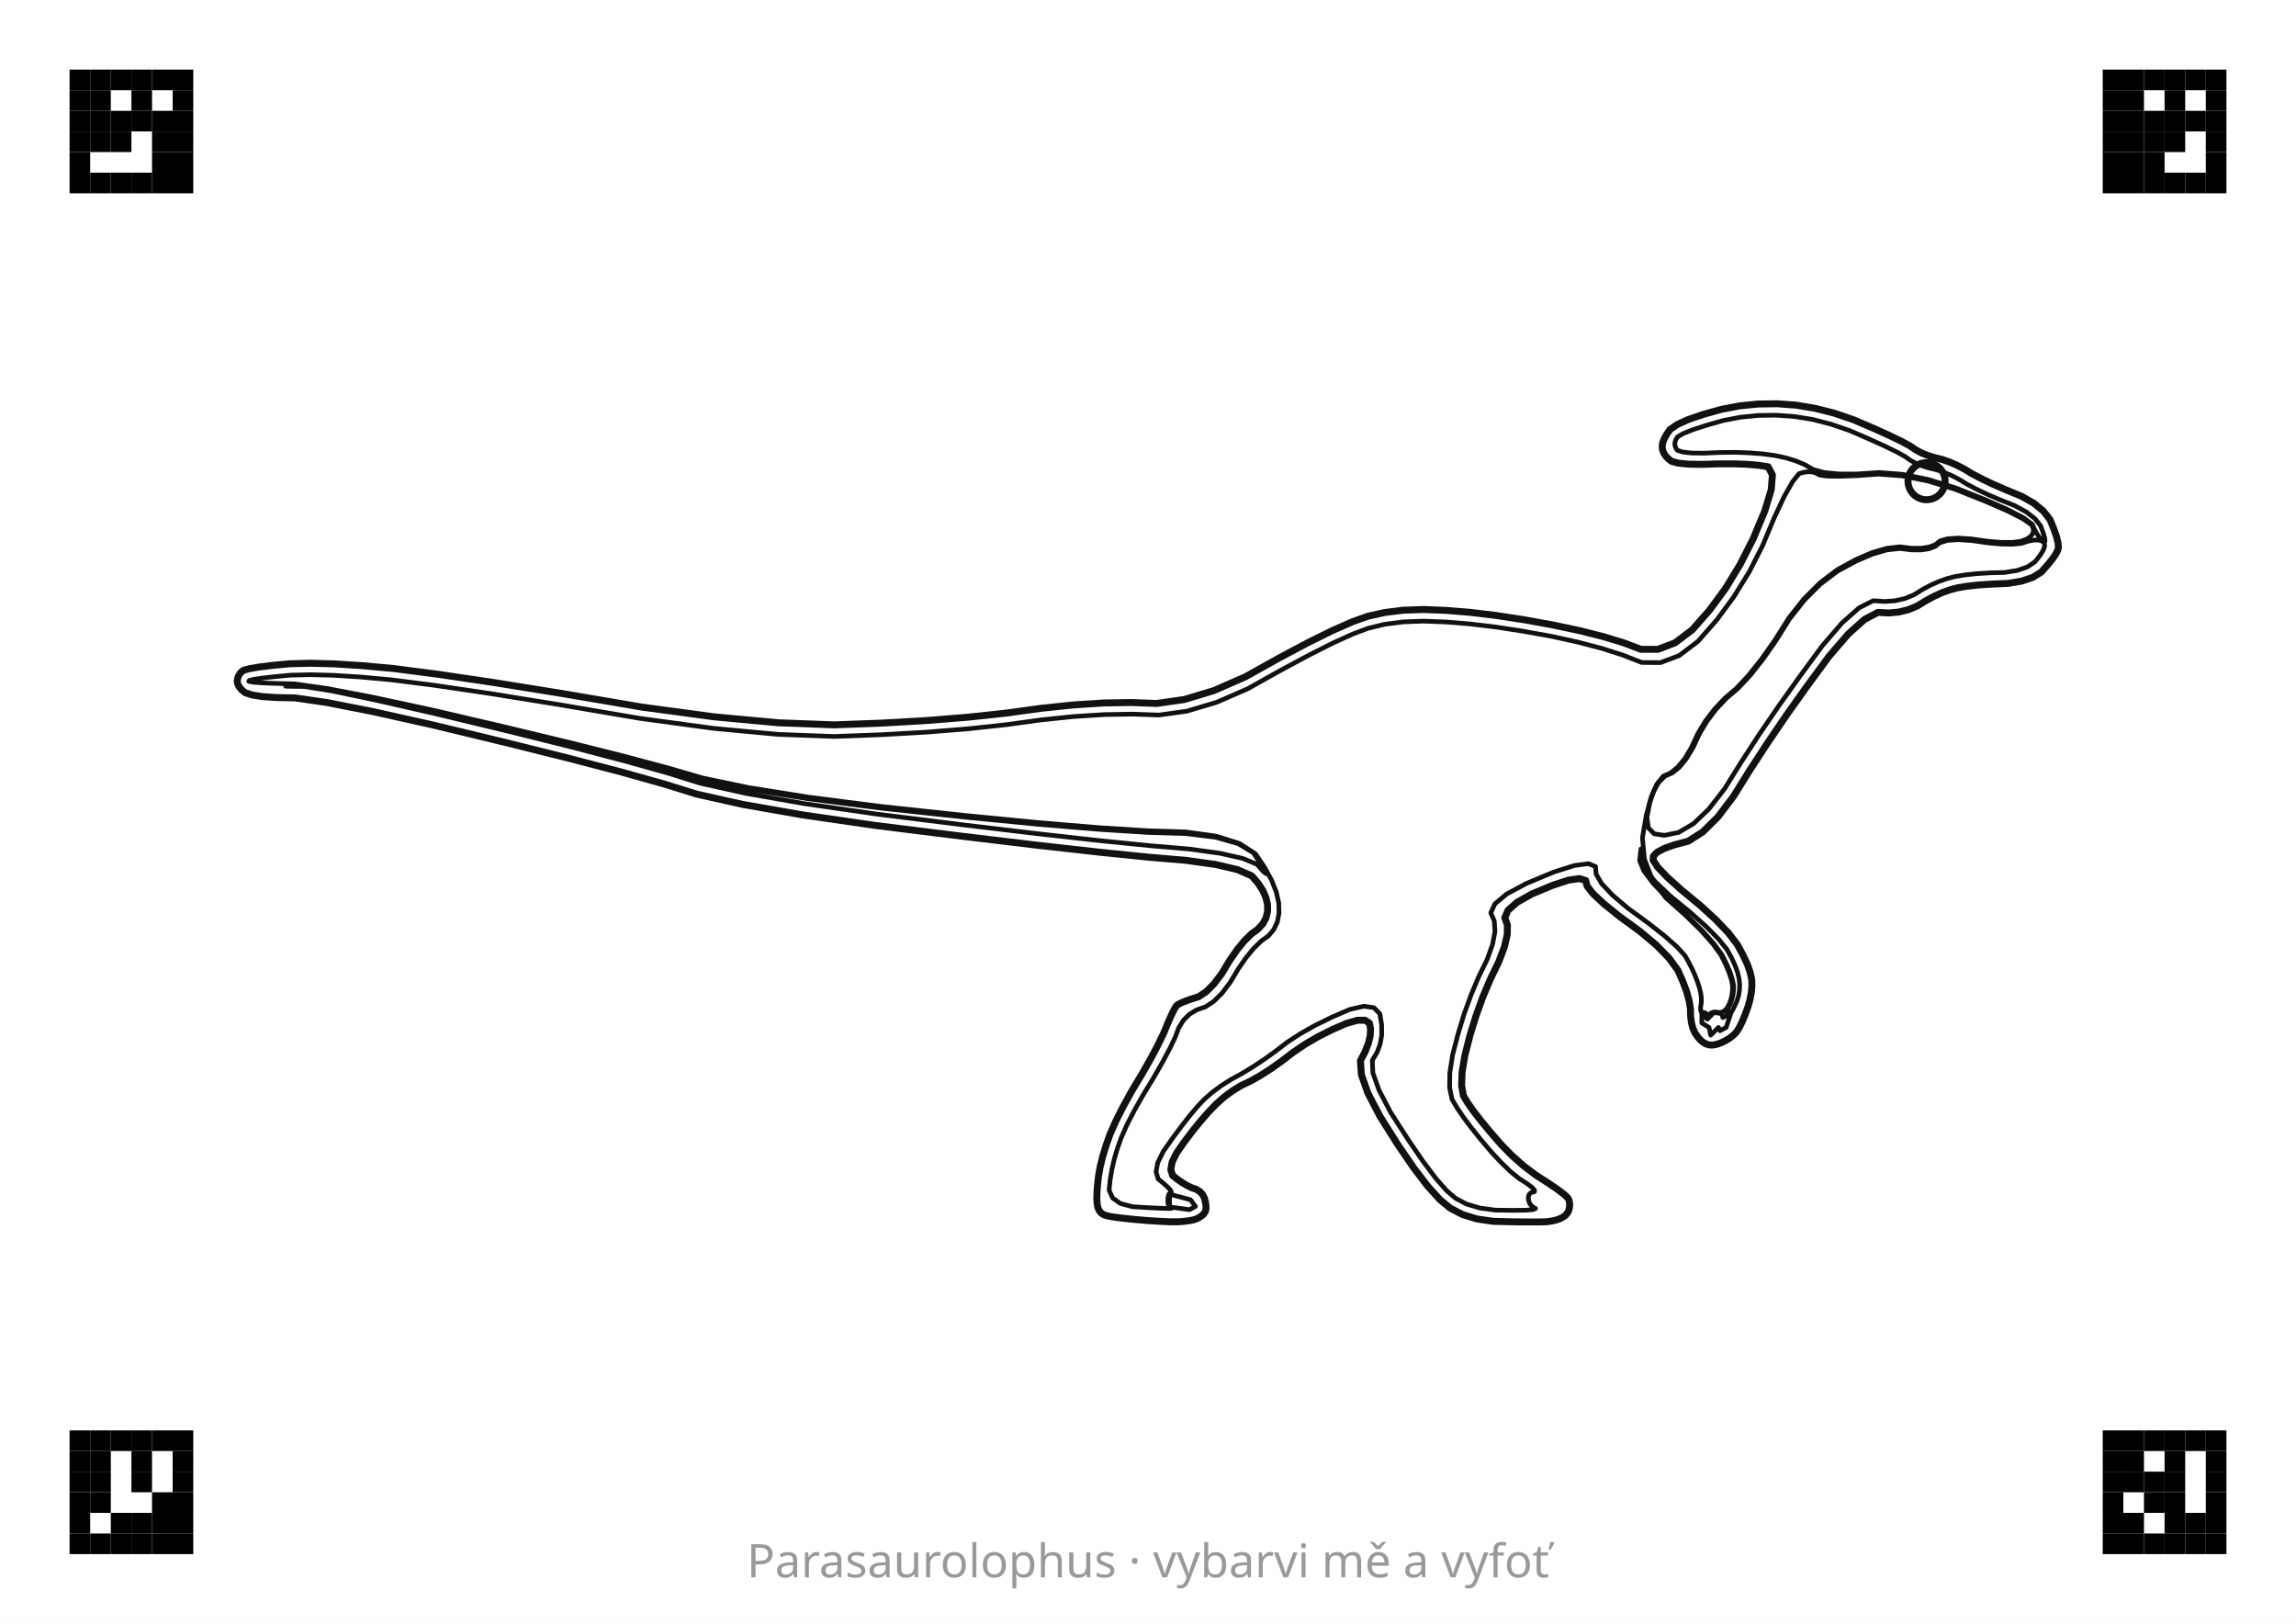
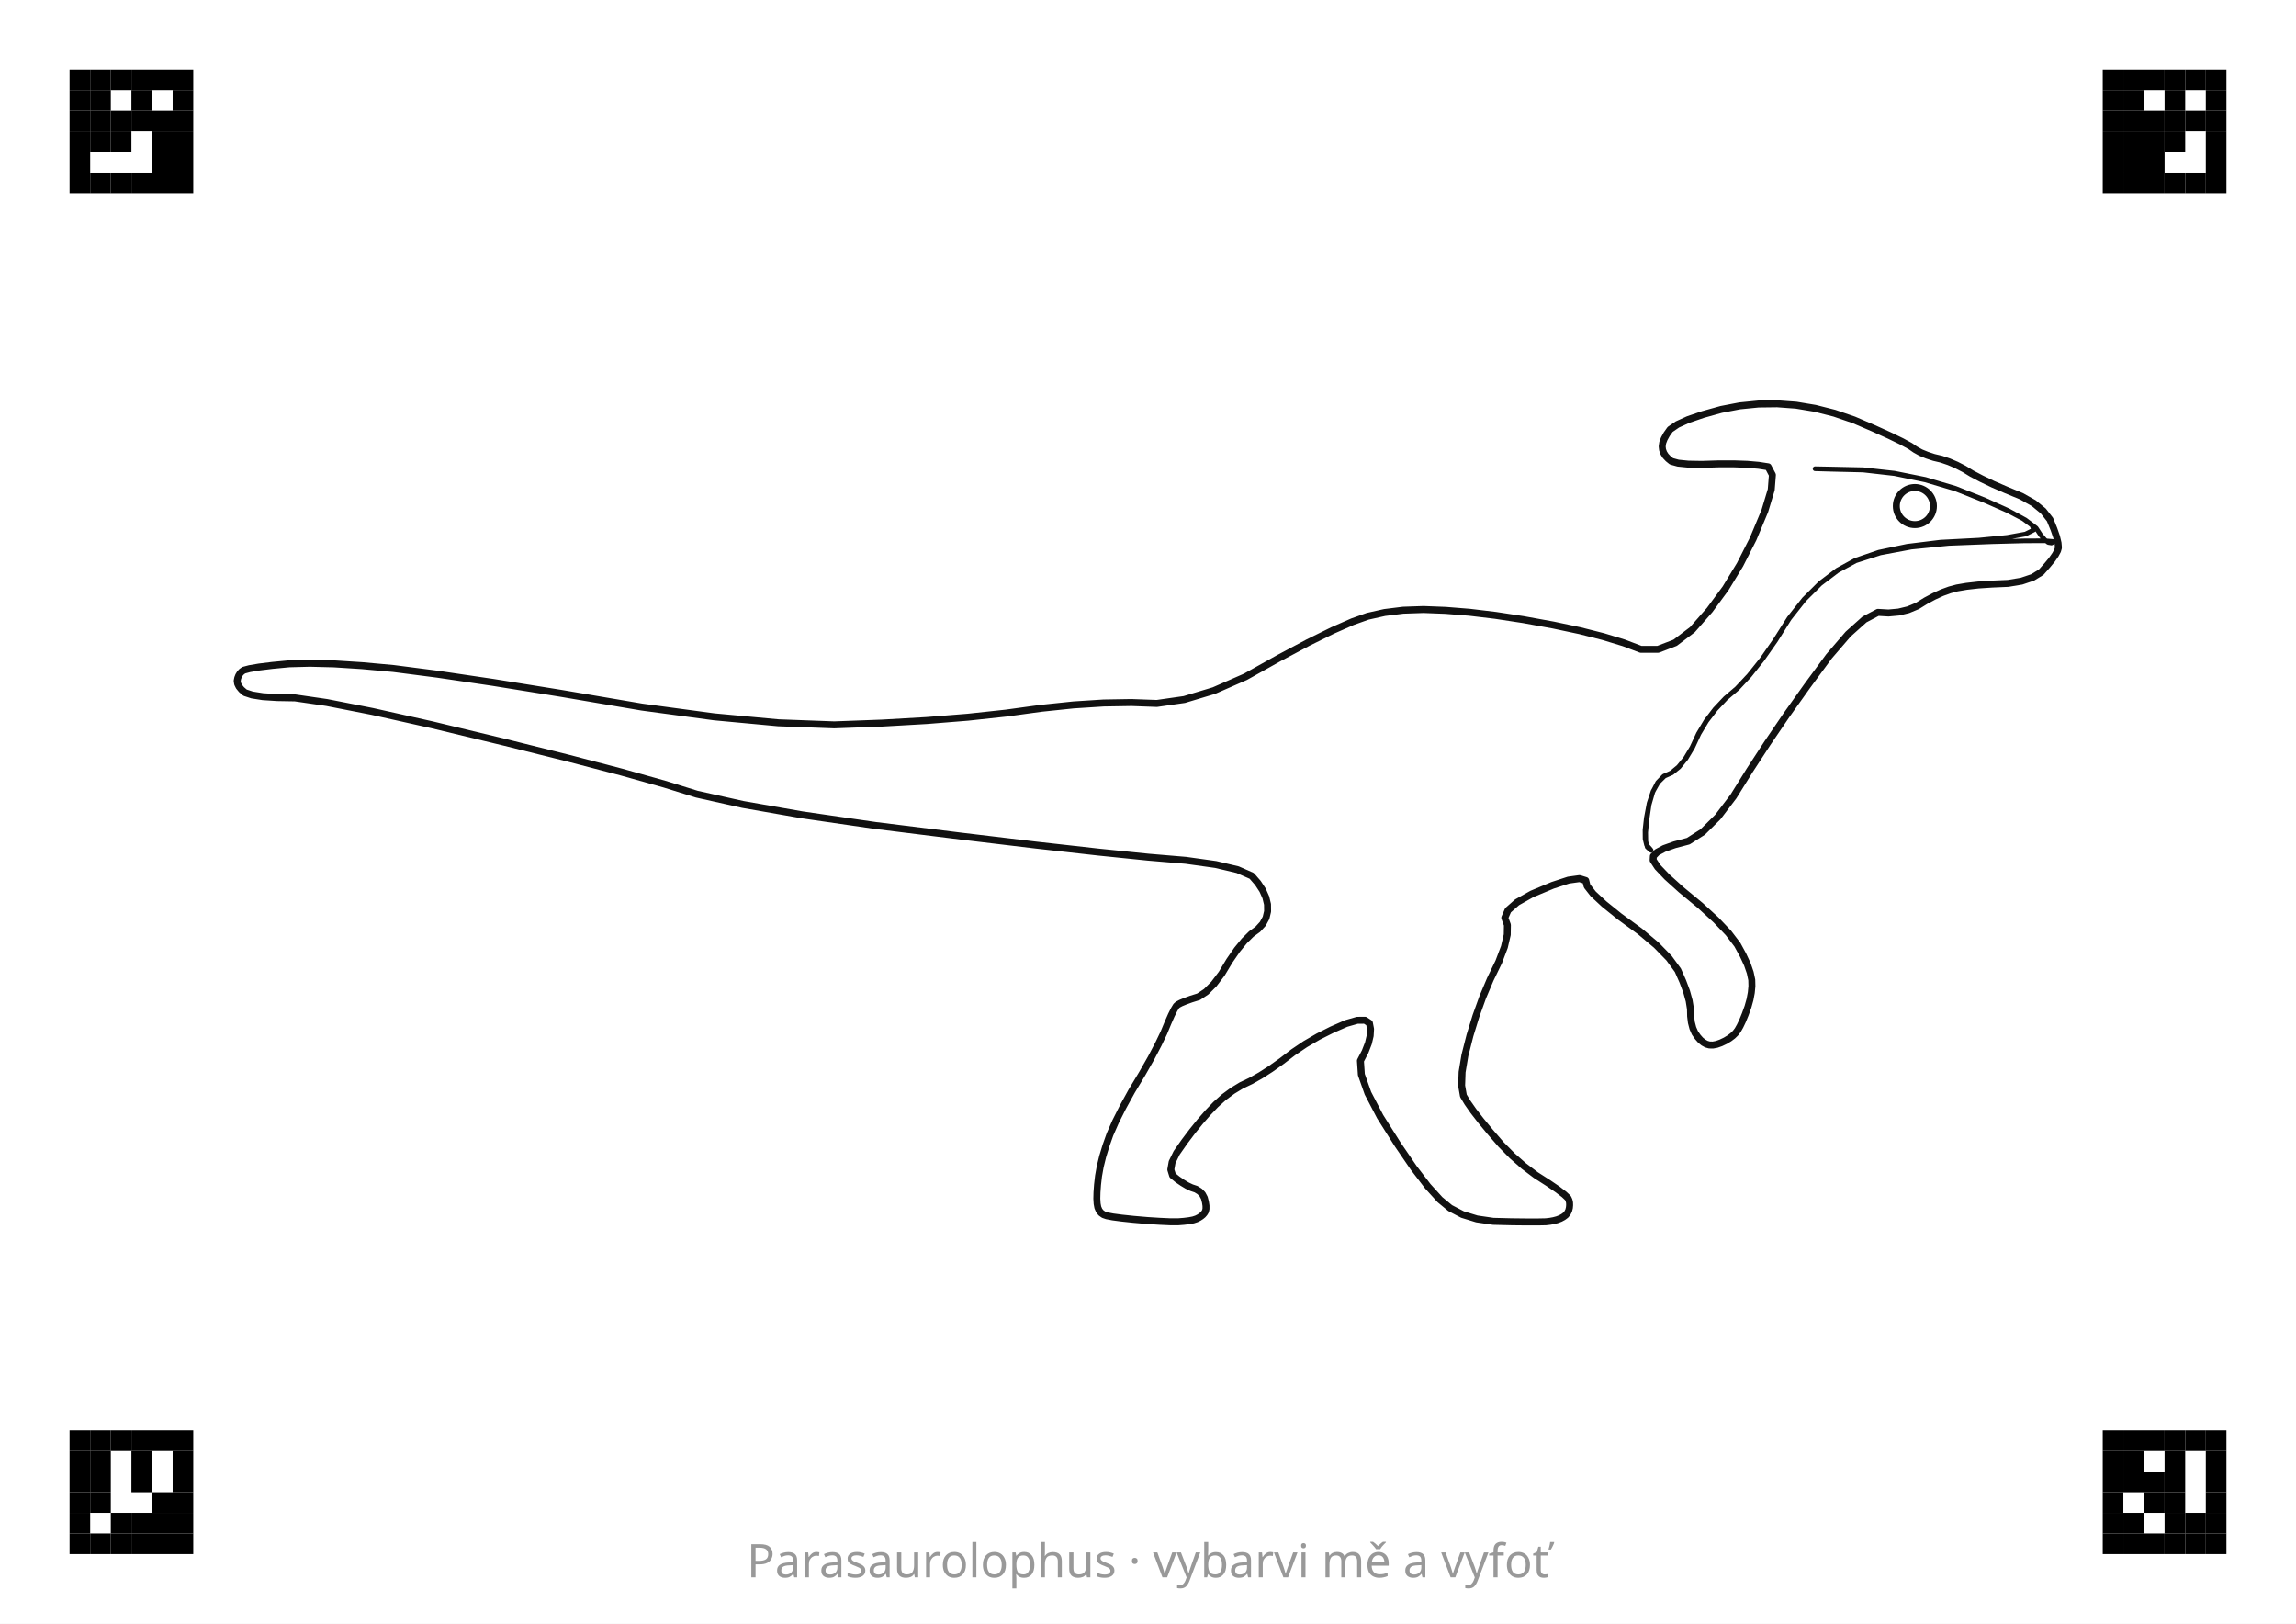
<svg xmlns="http://www.w3.org/2000/svg" width="297.0mm" height="210.0mm" viewBox="0 0 297.0 210.0">
  <rect width="100%" height="100%" fill="#fff" />
-   <polygon points="216.75,57.89 216.96,58.23 217.65,58.46 218.80,58.59 220.42,58.61 222.51,58.52 224.47,58.50 226.31,58.57 228.03,58.70 229.62,58.92 231.06,59.23 232.35,59.63 233.50,60.12 234.50,60.71 235.95,61.11 237.85,61.30 240.21,61.30 243.01,61.11 246.07,61.34 249.38,62.00 252.95,63.09 256.77,64.61 259.70,65.90 261.75,66.97 262.90,67.82 263.17,68.45 263.45,68.98 263.75,69.43 264.05,69.79 264.38,70.05 264.53,70.01 264.51,69.65 264.32,68.98 263.96,68.00 263.23,67.08 262.11,66.21 260.62,65.40 258.74,64.65 257.08,63.94 255.65,63.26 254.43,62.62 253.43,62.01 252.43,61.49 251.44,61.08 250.46,60.75 249.47,60.52 248.58,60.23 247.78,59.89 247.06,59.50 246.44,59.05 245.35,58.45 243.79,57.69 241.78,56.78 239.29,55.70 236.85,54.86 234.44,54.24 232.06,53.86 229.72,53.70 227.42,53.73 225.14,53.96 222.89,54.39 220.68,55.02 218.96,55.58 217.74,56.07 217.01,56.49 216.78,56.85 216.66,57.20 216.65,57.55" fill="none" stroke="#111" stroke-width="0.6" stroke-linejoin="round" />
-   <polygon points="263.04,68.44 262.82,67.90 261.71,67.12 259.69,66.09 256.77,64.82 252.95,63.30 249.38,62.21 246.07,61.55 243.01,61.32 240.21,61.52 238.00,61.60 236.38,61.58 235.36,61.44 234.93,61.19 234.45,61.04 233.92,61.01 233.35,61.08 232.72,61.26 231.88,62.30 230.80,64.20 229.51,66.96 227.99,70.59 226.25,74.00 224.27,77.20 222.07,80.18 219.64,82.95 217.21,84.79 214.79,85.70 212.36,85.68 209.93,84.73 207.17,83.85 204.08,83.04 200.66,82.29 196.91,81.62 193.38,81.08 190.08,80.69 187.00,80.44 184.14,80.33 181.51,80.43 179.11,80.74 176.94,81.27 174.99,82.00 172.46,83.15 169.36,84.71 165.67,86.69 161.40,89.08 157.35,90.84 153.52,91.98 149.91,92.48 146.52,92.36 142.84,92.42 138.89,92.67 134.65,93.11 130.13,93.73 125.20,94.26 119.85,94.69 114.09,95.02 107.91,95.25 100.64,94.98 92.29,94.20 82.84,92.92 72.30,91.13 63.42,89.70 56.17,88.63 50.58,87.92 46.63,87.56 43.15,87.34 40.13,87.26 37.58,87.32 35.49,87.52 33.91,87.70 32.83,87.86 32.25,88.00 32.18,88.12 32.73,88.23 33.90,88.32 35.69,88.39 38.10,88.45 42.30,89.04 48.30,90.19 56.10,91.87 65.69,94.11 73.96,96.10 80.92,97.85 86.55,99.36 90.88,100.62 96.87,101.87 104.53,103.09 113.86,104.29 124.86,105.47 134.31,106.39 142.22,107.05 148.59,107.45 153.41,107.60 157.32,108.14 160.32,109.09 162.41,110.44 163.59,112.19 164.48,113.83 165.09,115.35 165.41,116.77 165.45,118.07 165.24,119.22 164.78,120.21 164.08,121.04 163.13,121.72 162.17,122.66 161.17,123.87 160.16,125.34 159.12,127.07 158.07,128.46 157.00,129.52 155.91,130.23 154.80,130.61 153.86,131.18 153.08,131.96 152.47,132.94 152.03,134.12 151.34,135.57 150.42,137.30 149.27,139.31 147.88,141.60 146.71,143.66 145.76,145.51 145.04,147.14 144.54,148.55 144.13,149.94 143.82,151.29 143.60,152.62 143.47,153.93 143.92,154.94 144.92,155.65 146.50,156.07 148.64,156.20 150.20,156.27 151.17,156.30 151.56,156.28 151.37,156.20 151.22,156.04 151.12,155.79 151.07,155.45 151.07,155.03 151.12,154.69 151.21,154.44 151.34,154.28 151.52,154.20 151.46,153.99 151.15,153.63 150.61,153.13 149.82,152.49 149.54,151.57 149.76,150.37 150.49,148.90 151.72,147.15 152.87,145.61 153.92,144.27 154.88,143.13 155.76,142.20 156.77,141.31 157.92,140.45 159.21,139.63 160.64,138.85 162.08,137.97 163.54,137.01 165.01,135.95 166.49,134.81 168.19,133.70 170.11,132.62 172.25,131.57 174.61,130.55 176.43,130.14 177.73,130.33 178.49,131.12 178.72,132.51 178.74,133.81 178.54,135.01 178.13,136.12 177.51,137.14 177.59,138.77 178.39,141.01 179.89,143.87 182.11,147.33 184.05,150.17 185.73,152.40 187.14,154.00 188.29,154.98 189.71,155.73 191.43,156.24 193.43,156.51 195.71,156.54 197.34,156.52 198.32,156.44 198.63,156.30 198.29,156.11 198.03,155.87 197.84,155.58 197.73,155.25 197.70,154.87 197.75,154.58 197.91,154.35 198.15,154.20 198.49,154.13 198.50,153.92 198.17,153.56 197.50,153.06 196.50,152.42 195.40,151.53 194.21,150.38 192.91,148.99 191.52,147.35 190.31,145.84 189.29,144.48 188.46,143.25 187.82,142.16 187.51,140.66 187.54,138.76 187.90,136.45 188.60,133.74 189.39,131.15 190.29,128.67 191.28,126.32 192.37,124.09 193.07,122.15 193.38,120.49 193.30,119.13 192.84,118.06 193.38,116.89 194.91,115.62 197.45,114.26 200.98,112.79 203.65,111.94 205.46,111.70 206.39,112.07 206.46,113.05 207.18,114.28 208.55,115.74 210.56,117.45 213.22,119.39 215.34,121.06 216.91,122.45 217.94,123.57 218.42,124.41 218.85,125.24 219.22,126.06 219.54,126.87 219.81,127.68 219.99,128.41 220.08,129.07 220.08,129.66 219.99,130.18 219.98,130.57 220.04,130.83 220.18,130.95 220.39,130.95 220.56,130.99 220.69,131.08 220.77,131.20 220.80,131.36 220.87,131.43 220.96,131.41 221.07,131.30 221.21,131.11 221.42,130.97 221.70,130.90 222.04,130.89 222.46,130.95 222.83,130.87 223.16,130.65 223.45,130.30 223.70,129.82 223.89,129.30 224.02,128.75 224.10,128.16 224.12,127.54 223.98,126.76 223.68,125.83 223.23,124.75 222.62,123.52 221.54,122.04 219.99,120.30 217.96,118.32 215.46,116.09 213.71,113.68 212.71,111.10 212.46,108.35 212.96,105.42 213.58,103.12 214.31,101.44 215.16,100.38 216.13,99.95 217.05,99.19 217.95,98.09 218.80,96.66 219.62,94.89 220.62,93.24 221.78,91.72 223.11,90.31 224.61,89.03 226.19,87.34 227.85,85.26 229.59,82.79 231.41,79.91 233.37,77.43 235.46,75.35 237.68,73.67 240.04,72.38 242.17,71.46 244.08,70.91 245.77,70.72 247.23,70.90 248.48,70.91 249.52,70.76 250.34,70.45 250.95,69.96 251.93,69.68 253.29,69.59 255.02,69.70 257.12,70.00 258.90,70.15 260.33,70.15 261.44,70.00 262.21,69.70 262.73,69.33 263.00,68.91" fill="none" stroke="#111" stroke-width="0.6" stroke-linejoin="round" />
-   <polygon points="264.42,70.18 264.08,69.95 263.62,69.84 263.04,69.86 262.34,70.00 261.52,70.27 260.38,70.39 258.91,70.37 257.12,70.21 255.02,69.91 253.29,69.80 251.93,69.89 250.95,70.18 250.34,70.66 249.52,70.98 248.48,71.13 247.23,71.12 245.77,70.94 244.08,71.12 242.17,71.68 240.04,72.60 237.68,73.88 235.47,75.55 233.41,77.61 231.49,80.04 229.72,82.87 228.02,85.30 226.39,87.36 224.82,89.03 223.32,90.31 221.99,91.72 220.83,93.24 219.84,94.89 219.02,96.66 218.16,98.09 217.27,99.19 216.34,99.95 215.37,100.38 214.56,101.18 213.90,102.34 213.39,103.87 213.04,105.76 213.23,107.08 213.98,107.84 215.29,108.04 217.14,107.66 219.06,106.53 221.04,104.65 223.09,102.01 225.20,98.62 227.51,95.07 230.04,91.37 232.78,87.53 235.72,83.53 238.29,80.55 240.49,78.61 242.31,77.69 243.76,77.79 245.12,77.70 246.38,77.42 247.56,76.94 248.65,76.26 249.73,75.68 250.79,75.21 251.84,74.84 252.87,74.57 254.14,74.36 255.63,74.20 257.35,74.09 259.29,74.04 260.92,73.78 262.24,73.33 263.23,72.67 263.91,71.81 264.33,71.11 264.50,70.57" fill="none" stroke="#111" stroke-width="0.6" stroke-linejoin="round" />
-   <polygon points="37.77,88.77 39.38,88.79 42.97,89.37 48.56,90.54 56.14,92.27 65.71,94.57 73.94,96.62 80.83,98.43 86.37,99.98 90.56,101.29 96.48,102.61 104.12,103.95 113.49,105.30 124.58,106.68 134.16,107.82 142.23,108.72 148.79,109.38 153.85,109.81 157.83,110.36 160.75,111.02 162.61,111.79 163.39,112.69 163.74,112.98 163.64,112.68 163.10,111.78 162.12,110.28 160.17,109.12 157.27,108.29 153.41,107.81 148.59,107.67 142.22,107.27 134.31,106.61 124.86,105.69 113.86,104.51 104.53,103.31 96.87,102.08 90.88,100.84 86.55,99.57 80.92,98.06 73.96,96.31 65.69,94.32 56.10,92.09 48.51,90.41 42.92,89.30 39.33,88.74 37.74,88.74 36.95,88.74 36.96,88.75" fill="none" stroke="#111" stroke-width="0.6" stroke-linejoin="round" />
-   <polygon points="212.20,110.31 212.09,111.31 212.63,112.62 213.82,114.22 215.65,116.13 218.13,118.35 220.15,120.32 221.69,122.04 222.77,123.52 223.38,124.75 223.83,125.83 224.12,126.76 224.26,127.54 224.24,128.16 224.16,128.75 224.02,129.32 223.81,129.85 223.54,130.35 223.39,130.70 223.34,130.91 223.41,130.96 223.59,130.87 223.73,130.83 223.83,130.83 223.88,130.87 223.90,130.96 223.99,130.87 224.15,130.58 224.38,130.11 224.69,129.45 224.90,128.76 225.01,128.06 225.04,127.33 224.96,126.58 224.76,125.75 224.43,124.84 223.97,123.85 223.38,122.78 222.29,121.44 220.71,119.84 218.62,117.98 216.03,115.86 214.10,114.02 212.83,112.48 212.22,111.22 212.28,110.26 212.29,109.79 212.26,109.80" fill="none" stroke="#111" stroke-width="0.6" stroke-linejoin="round" />
-   <polygon points="223.86,131.17 222.86,131.60 222.71,131.10 221.71,130.95 220.86,131.81 220.14,131.10 220.14,132.31 221.07,132.88 221.29,133.88 222.29,132.88 222.50,133.31 223.29,132.88" fill="none" stroke="#111" stroke-width="0.6" stroke-linejoin="round" />
-   <polygon points="151.29,154.45 151.29,156.10 153.86,156.45 154.64,156.03 154.00,155.17" fill="none" stroke="#111" stroke-width="0.6" stroke-linejoin="round" />
+   <polygon points="265.71,70.04 265.37,70.23 264.96,70.16 264.50,69.81 263.97,69.19 263.38,68.29 261.99,67.24 259.78,66.04 256.77,64.68 252.95,63.16 249.04,62.00 245.06,61.20 241.00,60.75 236.86,60.66 234.79,60.62 234.79,60.63 236.86,60.69 241.00,60.79 245.06,61.25 249.04,62.07 252.95,63.23 256.77,64.75 259.69,66.04 261.72,67.10 262.85,67.94 263.08,68.54 262.01,69.07 259.65,69.50 255.98,69.86 251.02,70.12 246.71,70.65 243.04,71.42 240.04,72.45 237.68,73.74 235.46,75.42 233.38,77.49 231.44,79.95 229.63,82.81 227.91,85.28 226.25,87.35 224.68,89.03 223.18,90.31 221.85,91.72 220.69,93.24 219.70,94.89 218.88,96.66 218.02,98.09 217.12,99.19 216.20,99.95 215.23,100.38 214.43,101.21 213.80,102.43 213.33,104.05 213.03,106.07 212.88,107.66 212.90,108.82 213.08,109.55 213.42,109.86 213.58,109.98 213.56,109.93 213.37,109.70 212.99,109.29 212.80,108.50 212.79,107.34 212.96,105.80 213.32,103.89 213.83,102.35 214.49,101.18 215.30,100.38 216.27,99.95 217.20,99.19 218.09,98.09 218.95,96.66 219.77,94.89 220.76,93.24 221.92,91.72 223.25,90.31 224.75,89.03 226.32,87.35 227.96,85.29 229.68,82.84 231.46,80.00 233.39,77.55 235.46,75.49 237.68,73.81 240.04,72.53 243.22,71.51 247.23,70.76 252.06,70.28 257.72,70.06 261.88,69.95 264.54,69.94" fill="none" stroke="#111" stroke-width="0.6" stroke-linejoin="round" />
  <polygon points="265.68,68.42 265.18,67.20 264.31,66.09 263.08,65.08 261.48,64.18 259.52,63.37 257.79,62.62 256.31,61.91 255.07,61.26 254.07,60.65 253.08,60.14 252.10,59.72 251.13,59.39 250.16,59.16 249.28,58.87 248.47,58.54 247.75,58.14 247.11,57.70 245.99,57.09 244.40,56.32 242.34,55.39 239.80,54.30 237.29,53.44 234.80,52.81 232.33,52.40 229.88,52.22 227.46,52.25 225.04,52.49 222.65,52.95 220.28,53.61 218.38,54.26 216.97,54.90 216.04,55.54 215.60,56.16 215.28,56.74 215.08,57.26 215.01,57.74 215.06,58.17 215.21,58.58 215.45,58.96 215.79,59.32 216.21,59.66 217.08,59.90 218.40,60.03 220.15,60.06 222.35,59.99 224.30,59.99 226.02,60.05 227.49,60.18 228.72,60.37 229.27,61.42 229.12,63.33 228.29,66.08 226.78,69.69 225.08,73.03 223.21,76.10 221.15,78.90 218.92,81.44 216.69,83.13 214.47,83.98 212.25,83.98 210.04,83.14 207.41,82.34 204.37,81.57 200.93,80.84 197.07,80.14 193.46,79.59 190.11,79.19 187.00,78.94 184.14,78.83 181.51,78.92 179.10,79.22 176.91,79.71 174.95,80.41 172.38,81.54 169.22,83.10 165.46,85.10 161.11,87.53 157.02,89.32 153.20,90.47 149.64,90.98 146.36,90.86 142.76,90.92 138.86,91.17 134.65,91.61 130.13,92.23 125.20,92.76 119.85,93.19 114.09,93.52 107.91,93.75 100.67,93.48 92.38,92.71 83.03,91.45 72.62,89.68 63.79,88.26 56.55,87.19 50.89,86.46 46.82,86.09 43.22,85.86 40.08,85.78 37.42,85.85 35.22,86.06 33.51,86.27 32.28,86.48 31.53,86.68 31.26,86.87 31.04,87.11 30.87,87.39 30.75,87.70 30.68,88.06 30.74,88.43 30.92,88.80 31.24,89.19 31.69,89.58 32.60,89.88 33.99,90.10 35.84,90.22 38.16,90.26 42.28,90.86 48.19,92.02 55.89,93.74 65.39,96.03 73.57,98.07 80.42,99.86 85.94,101.41 90.13,102.71 96.08,104.04 103.78,105.39 113.22,106.76 124.42,108.15 134.04,109.30 142.07,110.20 148.53,110.86 153.40,111.27 157.26,111.81 160.10,112.48 161.92,113.28 162.72,114.20 163.33,115.13 163.74,116.05 163.96,116.96 163.97,117.87 163.77,118.71 163.35,119.48 162.71,120.18 161.86,120.80 160.96,121.69 160.02,122.84 159.04,124.26 158.03,125.94 157.02,127.27 156.03,128.26 155.05,128.91 154.09,129.21 153.32,129.49 152.74,129.73 152.35,129.94 152.15,130.12 151.88,130.57 151.52,131.29 151.08,132.29 150.56,133.55 149.83,135.07 148.90,136.84 147.75,138.86 146.39,141.12 145.25,143.19 144.31,145.06 143.58,146.72 143.06,148.19 142.64,149.57 142.32,150.87 142.10,152.10 141.97,153.24 141.90,154.22 141.88,155.03 141.92,155.68 142.01,156.16 142.18,156.56 142.43,156.87 142.76,157.10 143.17,157.24 143.95,157.39 145.09,157.54 146.60,157.70 148.47,157.86 150.07,157.96 151.38,158.02 152.41,158.02 153.16,157.96 153.80,157.88 154.34,157.78 154.77,157.64 155.09,157.48 155.37,157.30 155.60,157.11 155.79,156.89 155.93,156.66 156.00,156.35 156.00,155.95 155.93,155.48 155.79,154.93 155.54,154.46 155.18,154.09 154.71,153.80 154.14,153.61 153.55,153.33 152.95,152.97 152.32,152.54 151.68,152.02 151.45,151.27 151.62,150.30 152.21,149.10 153.21,147.67 154.22,146.33 155.23,145.08 156.24,143.92 157.26,142.85 158.32,141.90 159.43,141.08 160.58,140.38 161.78,139.81 163.04,139.10 164.38,138.24 165.79,137.24 167.28,136.10 168.85,135.04 170.52,134.07 172.29,133.18 174.14,132.37 175.57,131.96 176.57,131.95 177.14,132.32 177.29,133.09 177.24,133.96 177.01,134.93 176.59,136.01 175.98,137.19 176.10,138.98 176.95,141.39 178.53,144.42 180.83,148.06 182.89,151.07 184.70,153.43 186.27,155.16 187.59,156.25 189.18,157.08 191.04,157.65 193.16,157.96 195.55,158.02 197.48,158.04 198.95,158.04 199.95,158.02 200.48,157.96 200.98,157.87 201.43,157.75 201.85,157.59 202.22,157.39 202.53,157.16 202.76,156.88 202.92,156.56 203.01,156.20 203.04,155.87 203.03,155.54 202.96,155.24 202.83,154.95 202.34,154.49 201.48,153.83 200.26,153.00 198.67,151.98 197.12,150.81 195.62,149.49 194.17,148.02 192.76,146.39 191.57,144.95 190.59,143.69 189.84,142.62 189.30,141.72 189.07,140.41 189.13,138.66 189.49,136.50 190.15,133.91 190.92,131.41 191.79,128.99 192.78,126.65 193.87,124.40 194.60,122.48 194.97,120.89 194.99,119.63 194.65,118.70 195.07,117.73 196.24,116.70 198.16,115.62 200.84,114.50 202.89,113.83 204.32,113.63 205.12,113.88 205.30,114.60 206.09,115.61 207.50,116.92 209.51,118.54 212.13,120.45 214.26,122.24 215.90,123.92 217.04,125.48 217.68,126.93 218.17,128.24 218.50,129.43 218.67,130.49 218.69,131.42 218.79,132.24 218.98,132.97 219.25,133.59 219.61,134.11 219.97,134.52 220.35,134.83 220.73,135.04 221.12,135.15 221.57,135.16 222.06,135.07 222.60,134.88 223.19,134.60 223.70,134.29 224.14,133.96 224.50,133.61 224.79,133.23 225.09,132.70 225.41,132.03 225.75,131.20 226.11,130.21 226.37,129.28 226.54,128.38 226.62,127.54 226.60,126.73 226.40,125.79 226.03,124.72 225.47,123.52 224.74,122.18 223.58,120.66 221.98,118.98 219.95,117.12 217.48,115.08 215.64,113.42 214.43,112.15 213.84,111.25 213.87,110.73 214.35,110.23 215.26,109.74 216.61,109.26 218.39,108.79 220.26,107.60 222.21,105.67 224.23,103.01 226.34,99.62 228.63,96.11 231.10,92.48 233.76,88.74 236.60,84.88 239.07,82.01 241.18,80.12 242.92,79.20 244.29,79.28 245.60,79.16 246.84,78.86 248.02,78.37 249.12,77.69 250.19,77.12 251.22,76.65 252.21,76.29 253.15,76.04 254.38,75.83 255.89,75.66 257.68,75.54 259.75,75.45 261.50,75.16 262.93,74.68 264.04,74.00 264.82,73.12 265.44,72.37 265.88,71.74 266.16,71.22 266.27,70.83 266.22,70.23 266.03,69.43" fill="none" stroke="#111" stroke-width="0.9" stroke-linejoin="round" />
-   <circle cx="249.21" cy="62.23" r="2.40" fill="none" stroke="#111" stroke-width="0.9" />
+   <circle cx="247.70" cy="65.45" r="2.40" fill="none" stroke="#111" stroke-width="0.9" />
  <rect x="9.000" y="9.000" width="2.667" height="2.667" fill="#000" />
  <rect x="11.667" y="9.000" width="2.667" height="2.667" fill="#000" />
  <rect x="14.333" y="9.000" width="2.667" height="2.667" fill="#000" />
  <rect x="17.000" y="9.000" width="2.667" height="2.667" fill="#000" />
  <rect x="19.667" y="9.000" width="2.667" height="2.667" fill="#000" />
  <rect x="22.333" y="9.000" width="2.667" height="2.667" fill="#000" />
  <rect x="9.000" y="11.667" width="2.667" height="2.667" fill="#000" />
  <rect x="11.667" y="11.667" width="2.667" height="2.667" fill="#000" />
  <rect x="17.000" y="11.667" width="2.667" height="2.667" fill="#000" />
  <rect x="22.333" y="11.667" width="2.667" height="2.667" fill="#000" />
  <rect x="9.000" y="14.333" width="2.667" height="2.667" fill="#000" />
  <rect x="11.667" y="14.333" width="2.667" height="2.667" fill="#000" />
  <rect x="14.333" y="14.333" width="2.667" height="2.667" fill="#000" />
  <rect x="17.000" y="14.333" width="2.667" height="2.667" fill="#000" />
  <rect x="19.667" y="14.333" width="2.667" height="2.667" fill="#000" />
  <rect x="22.333" y="14.333" width="2.667" height="2.667" fill="#000" />
  <rect x="9.000" y="17.000" width="2.667" height="2.667" fill="#000" />
  <rect x="11.667" y="17.000" width="2.667" height="2.667" fill="#000" />
  <rect x="14.333" y="17.000" width="2.667" height="2.667" fill="#000" />
  <rect x="19.667" y="17.000" width="2.667" height="2.667" fill="#000" />
  <rect x="22.333" y="17.000" width="2.667" height="2.667" fill="#000" />
  <rect x="9.000" y="19.667" width="2.667" height="2.667" fill="#000" />
  <rect x="19.667" y="19.667" width="2.667" height="2.667" fill="#000" />
  <rect x="22.333" y="19.667" width="2.667" height="2.667" fill="#000" />
  <rect x="9.000" y="22.333" width="2.667" height="2.667" fill="#000" />
  <rect x="11.667" y="22.333" width="2.667" height="2.667" fill="#000" />
  <rect x="14.333" y="22.333" width="2.667" height="2.667" fill="#000" />
  <rect x="17.000" y="22.333" width="2.667" height="2.667" fill="#000" />
  <rect x="19.667" y="22.333" width="2.667" height="2.667" fill="#000" />
  <rect x="22.333" y="22.333" width="2.667" height="2.667" fill="#000" />
  <rect x="272.000" y="9.000" width="2.667" height="2.667" fill="#000" />
  <rect x="274.667" y="9.000" width="2.667" height="2.667" fill="#000" />
  <rect x="277.333" y="9.000" width="2.667" height="2.667" fill="#000" />
  <rect x="280.000" y="9.000" width="2.667" height="2.667" fill="#000" />
  <rect x="282.667" y="9.000" width="2.667" height="2.667" fill="#000" />
  <rect x="285.333" y="9.000" width="2.667" height="2.667" fill="#000" />
  <rect x="272.000" y="11.667" width="2.667" height="2.667" fill="#000" />
  <rect x="274.667" y="11.667" width="2.667" height="2.667" fill="#000" />
  <rect x="280.000" y="11.667" width="2.667" height="2.667" fill="#000" />
  <rect x="285.333" y="11.667" width="2.667" height="2.667" fill="#000" />
  <rect x="272.000" y="14.333" width="2.667" height="2.667" fill="#000" />
  <rect x="274.667" y="14.333" width="2.667" height="2.667" fill="#000" />
  <rect x="277.333" y="14.333" width="2.667" height="2.667" fill="#000" />
  <rect x="280.000" y="14.333" width="2.667" height="2.667" fill="#000" />
  <rect x="282.667" y="14.333" width="2.667" height="2.667" fill="#000" />
  <rect x="285.333" y="14.333" width="2.667" height="2.667" fill="#000" />
  <rect x="272.000" y="17.000" width="2.667" height="2.667" fill="#000" />
  <rect x="274.667" y="17.000" width="2.667" height="2.667" fill="#000" />
  <rect x="277.333" y="17.000" width="2.667" height="2.667" fill="#000" />
  <rect x="280.000" y="17.000" width="2.667" height="2.667" fill="#000" />
  <rect x="285.333" y="17.000" width="2.667" height="2.667" fill="#000" />
  <rect x="272.000" y="19.667" width="2.667" height="2.667" fill="#000" />
  <rect x="274.667" y="19.667" width="2.667" height="2.667" fill="#000" />
  <rect x="277.333" y="19.667" width="2.667" height="2.667" fill="#000" />
  <rect x="285.333" y="19.667" width="2.667" height="2.667" fill="#000" />
  <rect x="272.000" y="22.333" width="2.667" height="2.667" fill="#000" />
  <rect x="274.667" y="22.333" width="2.667" height="2.667" fill="#000" />
  <rect x="277.333" y="22.333" width="2.667" height="2.667" fill="#000" />
  <rect x="280.000" y="22.333" width="2.667" height="2.667" fill="#000" />
  <rect x="282.667" y="22.333" width="2.667" height="2.667" fill="#000" />
  <rect x="285.333" y="22.333" width="2.667" height="2.667" fill="#000" />
  <rect x="272.000" y="185.000" width="2.667" height="2.667" fill="#000" />
  <rect x="274.667" y="185.000" width="2.667" height="2.667" fill="#000" />
  <rect x="277.333" y="185.000" width="2.667" height="2.667" fill="#000" />
  <rect x="280.000" y="185.000" width="2.667" height="2.667" fill="#000" />
  <rect x="282.667" y="185.000" width="2.667" height="2.667" fill="#000" />
  <rect x="285.333" y="185.000" width="2.667" height="2.667" fill="#000" />
  <rect x="272.000" y="187.667" width="2.667" height="2.667" fill="#000" />
  <rect x="274.667" y="187.667" width="2.667" height="2.667" fill="#000" />
  <rect x="280.000" y="187.667" width="2.667" height="2.667" fill="#000" />
  <rect x="285.333" y="187.667" width="2.667" height="2.667" fill="#000" />
  <rect x="272.000" y="190.333" width="2.667" height="2.667" fill="#000" />
  <rect x="274.667" y="190.333" width="2.667" height="2.667" fill="#000" />
  <rect x="277.333" y="190.333" width="2.667" height="2.667" fill="#000" />
  <rect x="280.000" y="190.333" width="2.667" height="2.667" fill="#000" />
  <rect x="285.333" y="190.333" width="2.667" height="2.667" fill="#000" />
  <rect x="272.000" y="193.000" width="2.667" height="2.667" fill="#000" />
  <rect x="277.333" y="193.000" width="2.667" height="2.667" fill="#000" />
  <rect x="280.000" y="193.000" width="2.667" height="2.667" fill="#000" />
  <rect x="285.333" y="193.000" width="2.667" height="2.667" fill="#000" />
  <rect x="272.000" y="195.667" width="2.667" height="2.667" fill="#000" />
  <rect x="274.667" y="195.667" width="2.667" height="2.667" fill="#000" />
  <rect x="280.000" y="195.667" width="2.667" height="2.667" fill="#000" />
  <rect x="282.667" y="195.667" width="2.667" height="2.667" fill="#000" />
  <rect x="285.333" y="195.667" width="2.667" height="2.667" fill="#000" />
  <rect x="272.000" y="198.333" width="2.667" height="2.667" fill="#000" />
  <rect x="274.667" y="198.333" width="2.667" height="2.667" fill="#000" />
  <rect x="277.333" y="198.333" width="2.667" height="2.667" fill="#000" />
  <rect x="280.000" y="198.333" width="2.667" height="2.667" fill="#000" />
  <rect x="282.667" y="198.333" width="2.667" height="2.667" fill="#000" />
  <rect x="285.333" y="198.333" width="2.667" height="2.667" fill="#000" />
  <rect x="9.000" y="185.000" width="2.667" height="2.667" fill="#000" />
  <rect x="11.667" y="185.000" width="2.667" height="2.667" fill="#000" />
  <rect x="14.333" y="185.000" width="2.667" height="2.667" fill="#000" />
  <rect x="17.000" y="185.000" width="2.667" height="2.667" fill="#000" />
  <rect x="19.667" y="185.000" width="2.667" height="2.667" fill="#000" />
  <rect x="22.333" y="185.000" width="2.667" height="2.667" fill="#000" />
  <rect x="9.000" y="187.667" width="2.667" height="2.667" fill="#000" />
  <rect x="11.667" y="187.667" width="2.667" height="2.667" fill="#000" />
  <rect x="17.000" y="187.667" width="2.667" height="2.667" fill="#000" />
  <rect x="22.333" y="187.667" width="2.667" height="2.667" fill="#000" />
  <rect x="9.000" y="190.333" width="2.667" height="2.667" fill="#000" />
  <rect x="11.667" y="190.333" width="2.667" height="2.667" fill="#000" />
  <rect x="17.000" y="190.333" width="2.667" height="2.667" fill="#000" />
  <rect x="22.333" y="190.333" width="2.667" height="2.667" fill="#000" />
  <rect x="9.000" y="193.000" width="2.667" height="2.667" fill="#000" />
  <rect x="11.667" y="193.000" width="2.667" height="2.667" fill="#000" />
  <rect x="19.667" y="193.000" width="2.667" height="2.667" fill="#000" />
  <rect x="22.333" y="193.000" width="2.667" height="2.667" fill="#000" />
  <rect x="9.000" y="195.667" width="2.667" height="2.667" fill="#000" />
  <rect x="14.333" y="195.667" width="2.667" height="2.667" fill="#000" />
  <rect x="17.000" y="195.667" width="2.667" height="2.667" fill="#000" />
  <rect x="19.667" y="195.667" width="2.667" height="2.667" fill="#000" />
  <rect x="22.333" y="195.667" width="2.667" height="2.667" fill="#000" />
  <rect x="9.000" y="198.333" width="2.667" height="2.667" fill="#000" />
  <rect x="11.667" y="198.333" width="2.667" height="2.667" fill="#000" />
  <rect x="14.333" y="198.333" width="2.667" height="2.667" fill="#000" />
  <rect x="17.000" y="198.333" width="2.667" height="2.667" fill="#000" />
  <rect x="19.667" y="198.333" width="2.667" height="2.667" fill="#000" />
  <rect x="22.333" y="198.333" width="2.667" height="2.667" fill="#000" />
  <text x="148.5" y="204.0" font-family="Verdana,sans-serif" font-size="6" fill="#999" text-anchor="middle">Parasaurolophus · vybarvi mě a vyfoť</text>
</svg>
